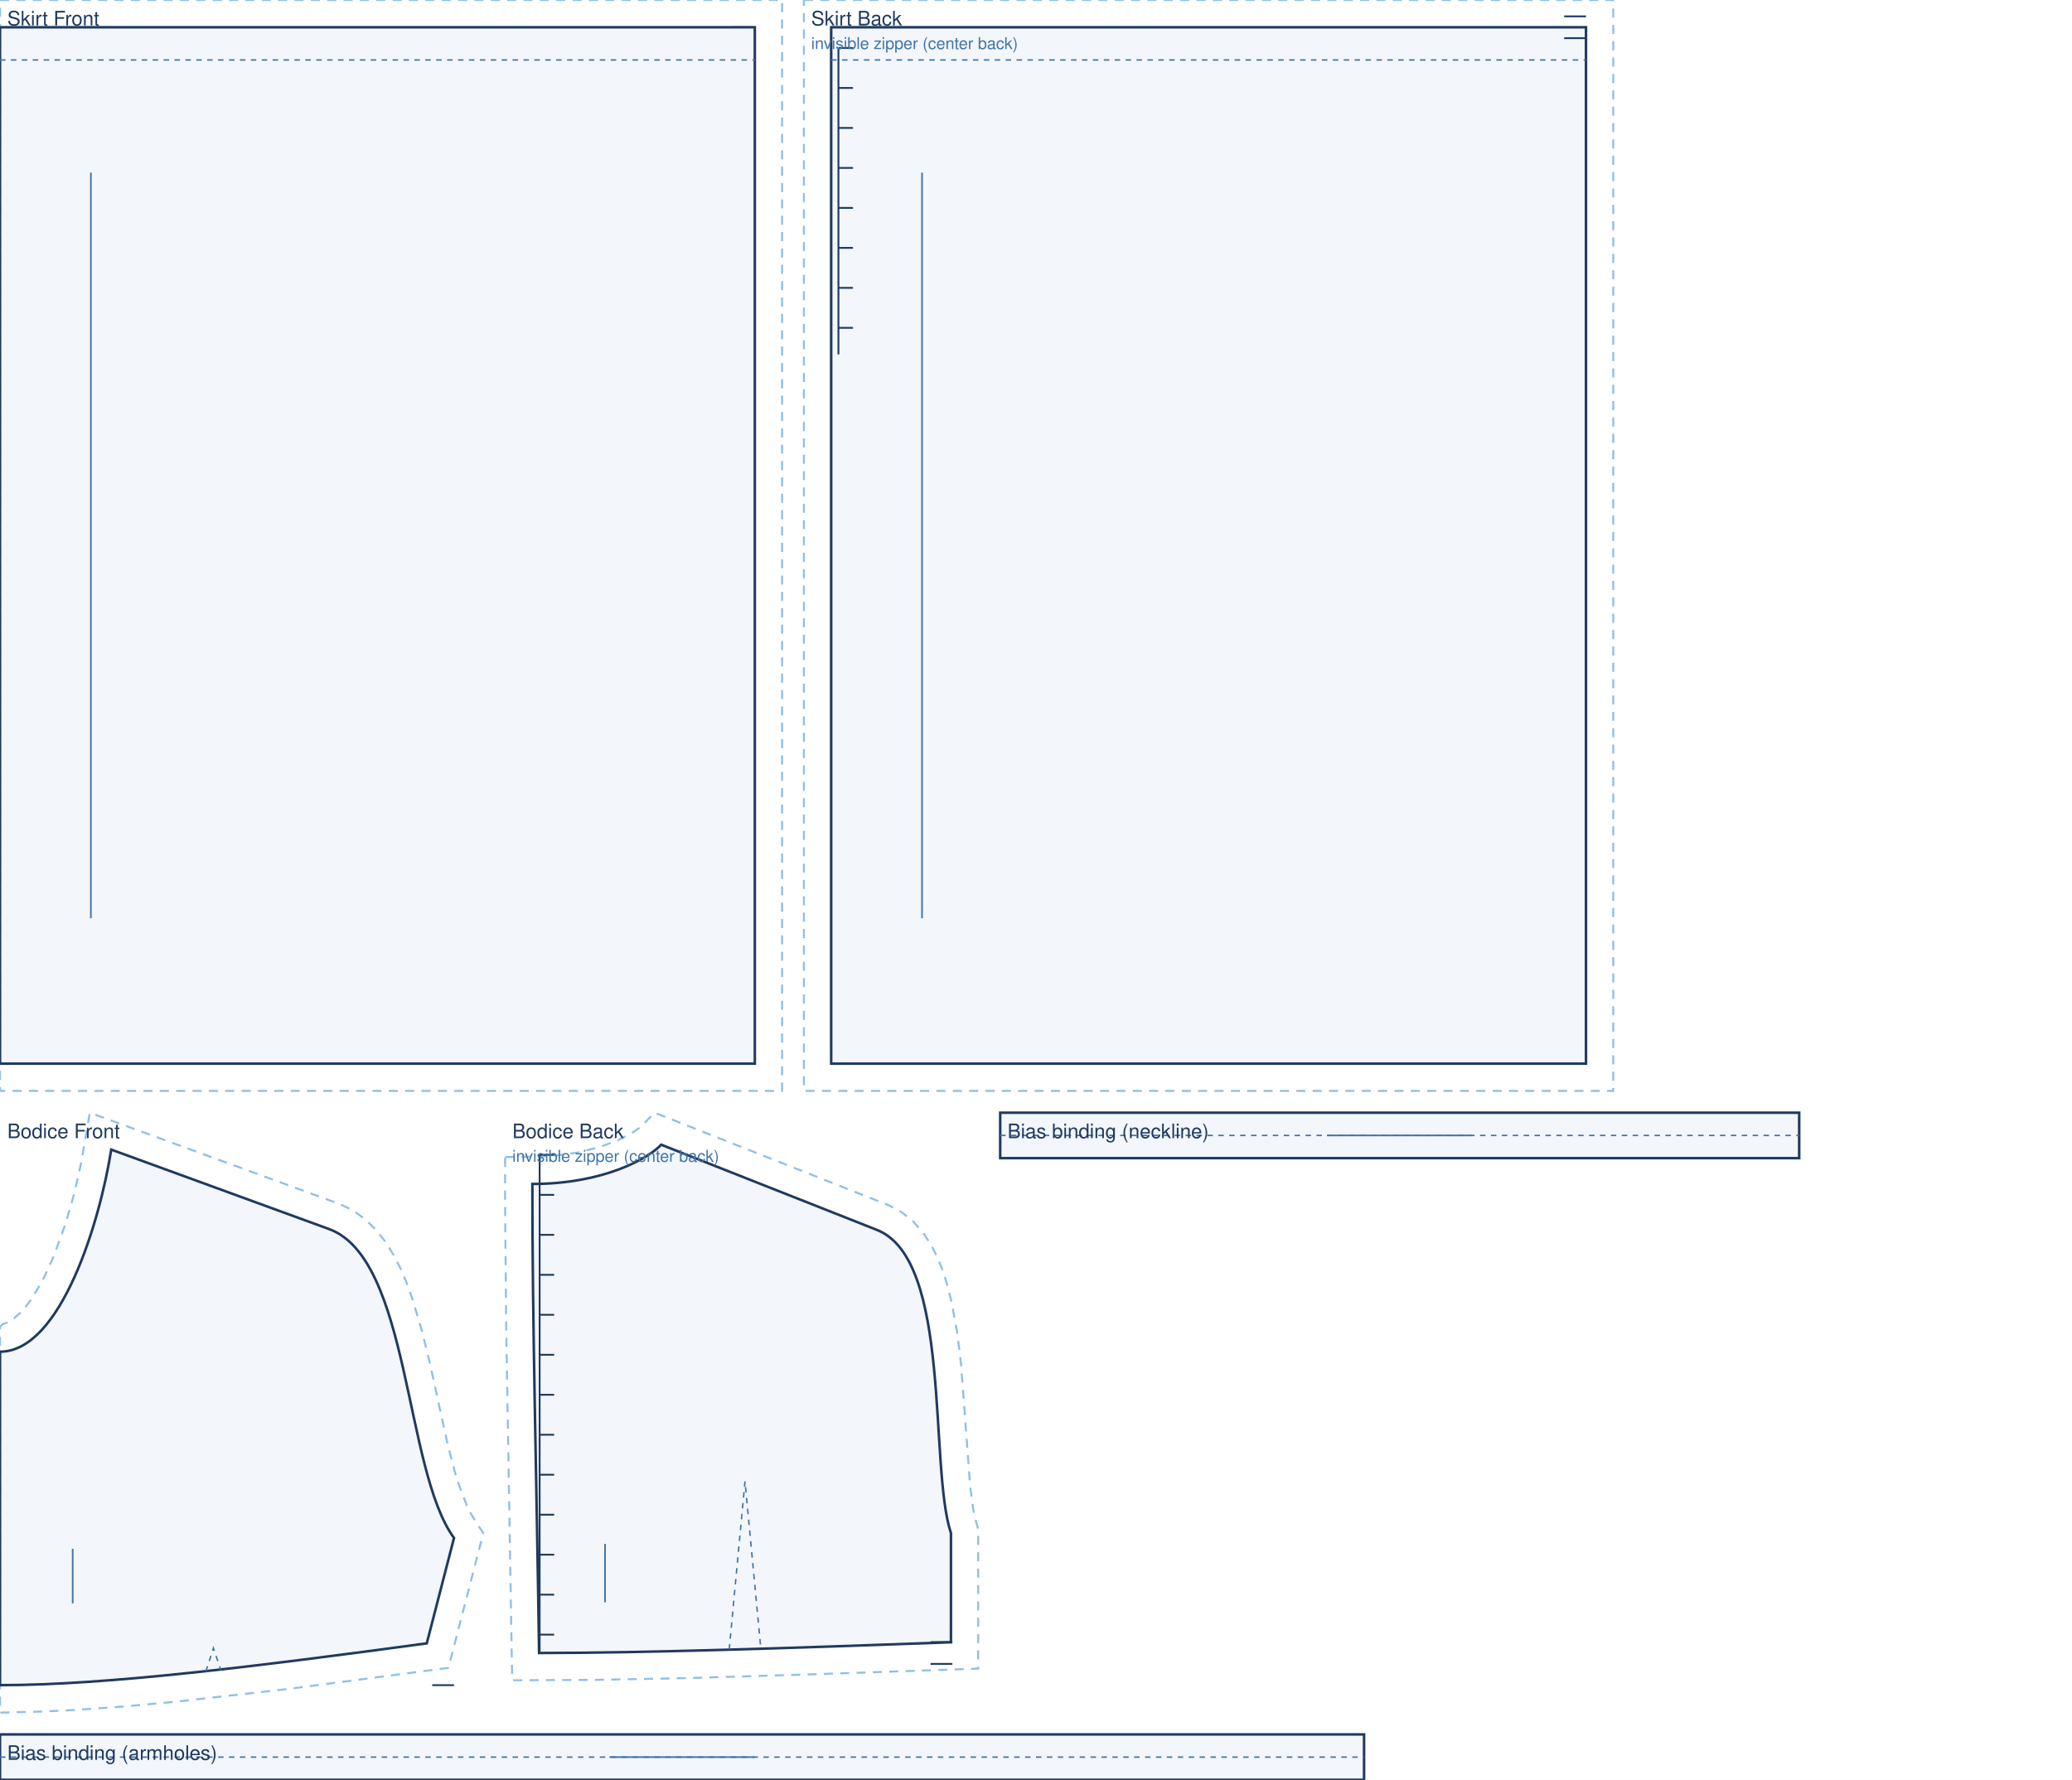
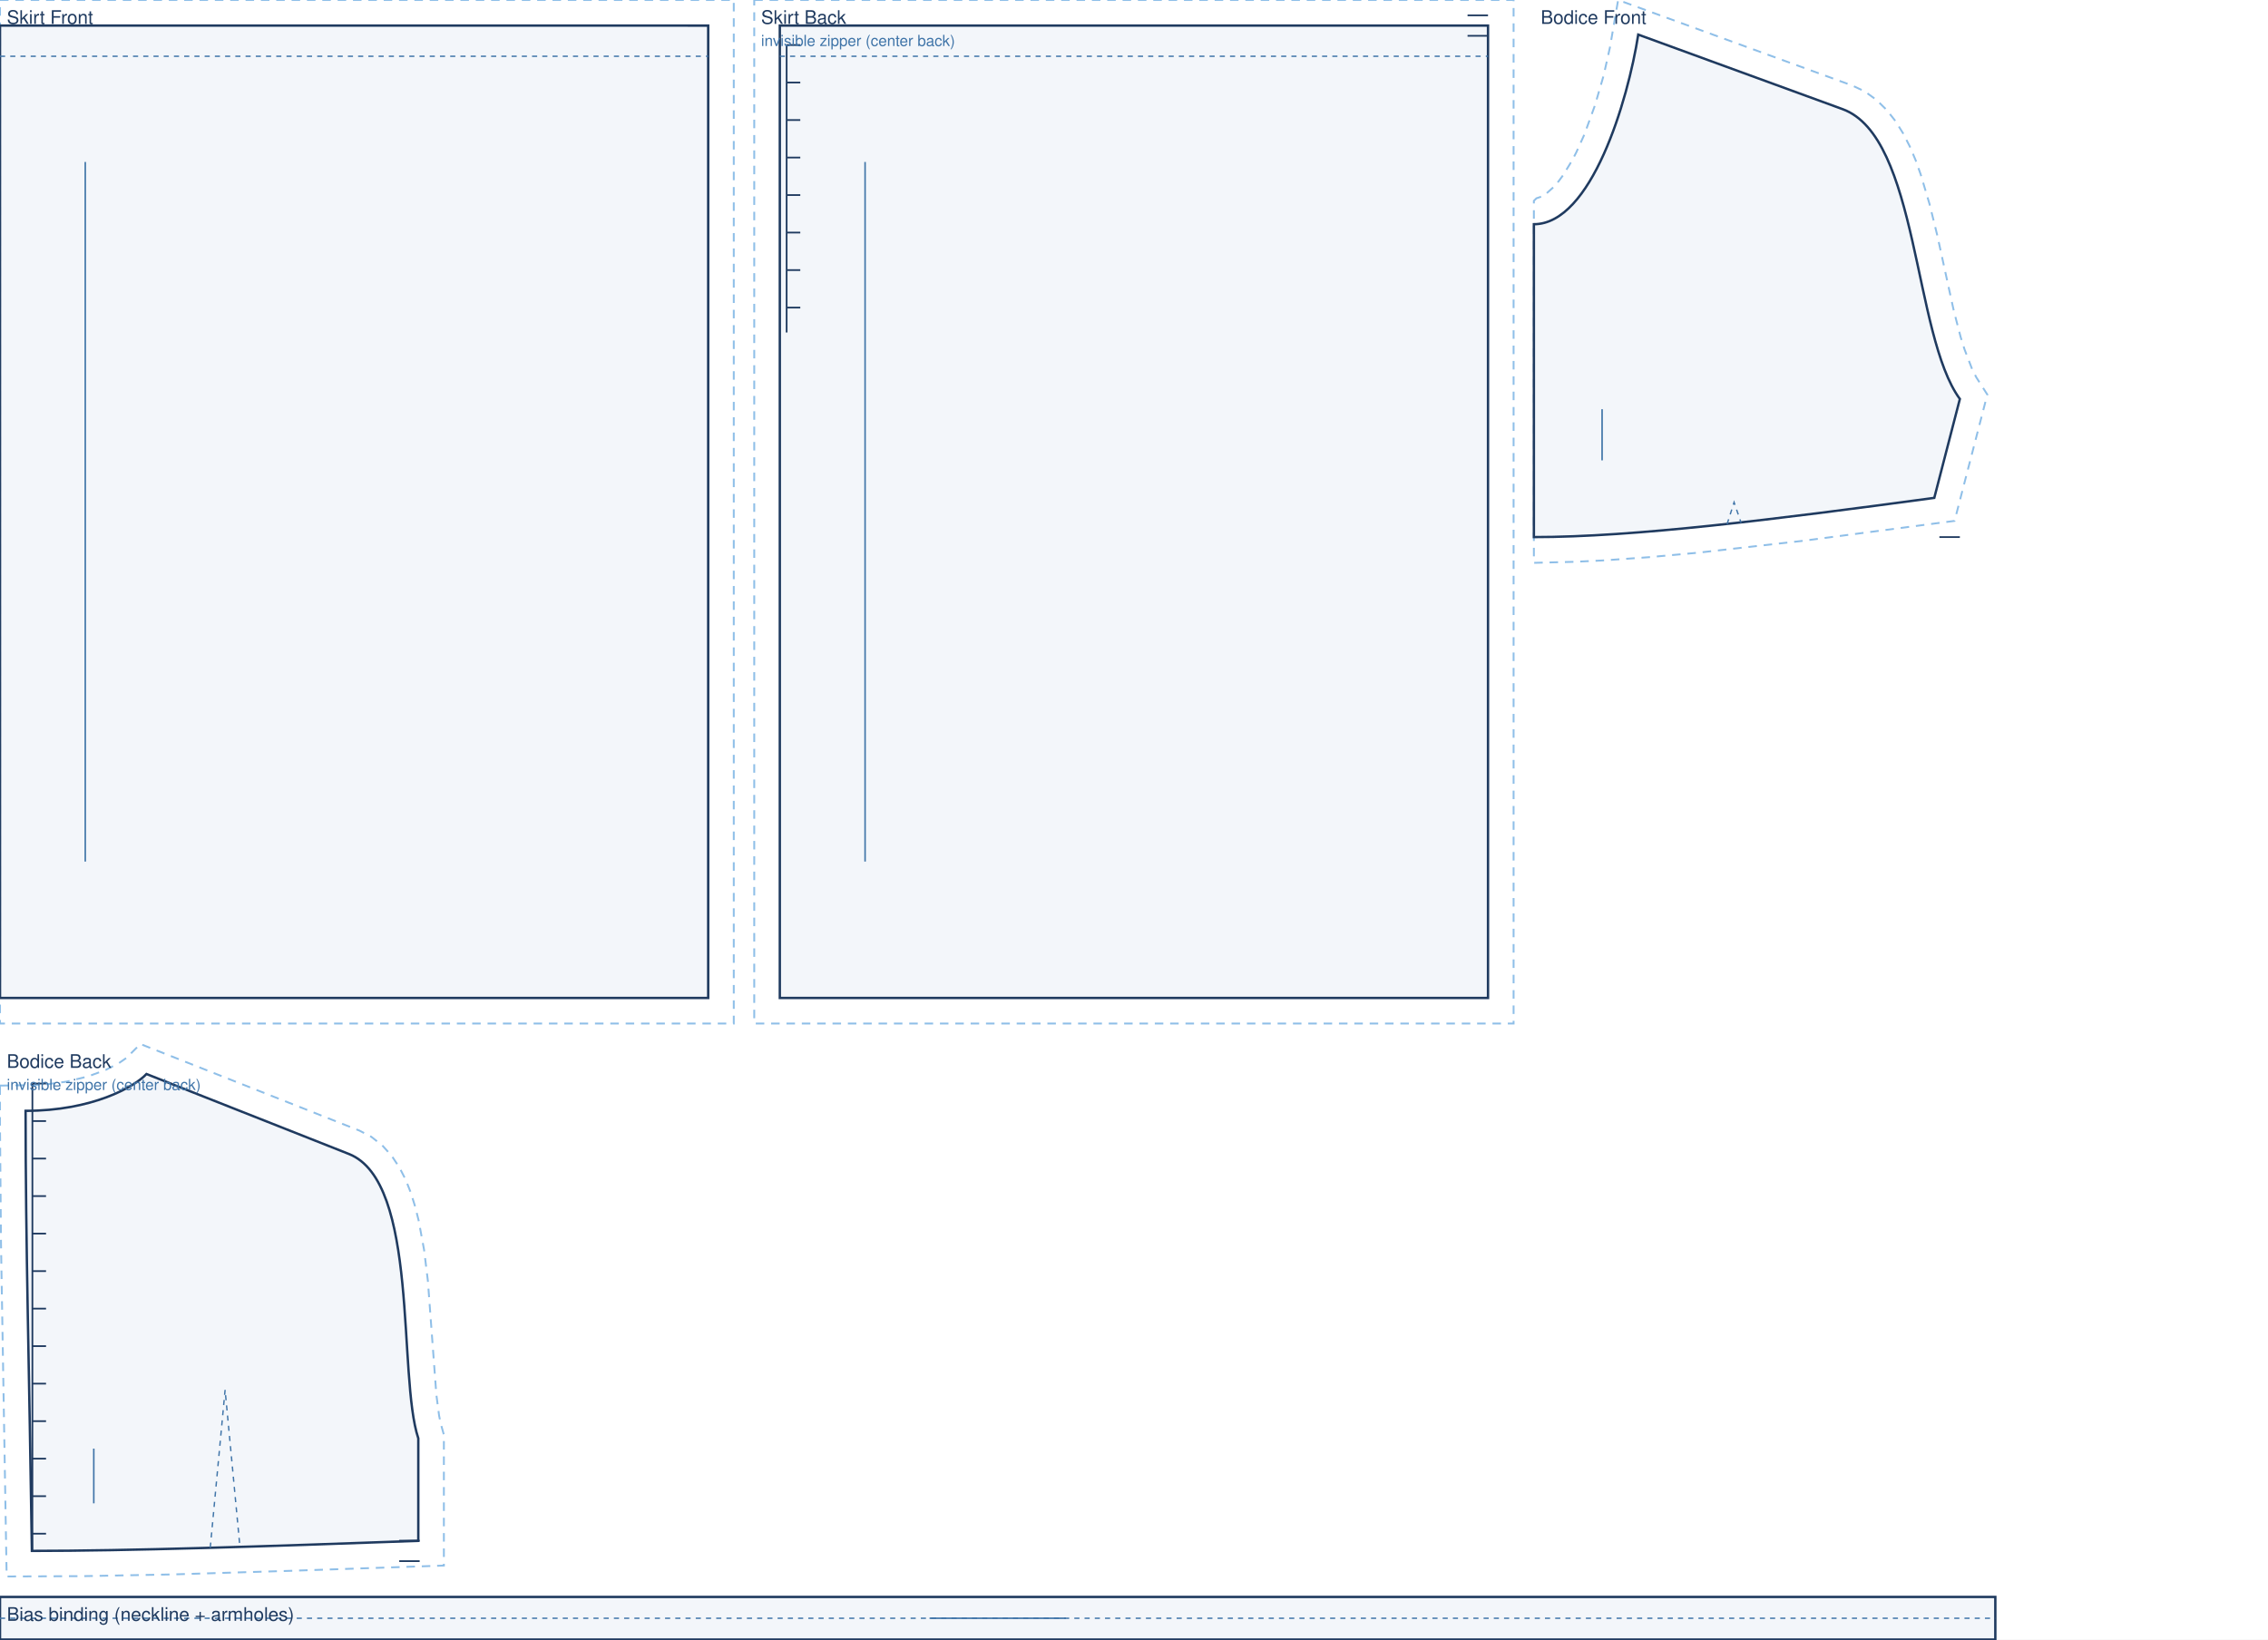
- <svg xmlns="http://www.w3.org/2000/svg" viewBox="0 0 1140.0 979.4" width="100%" role="img">
-   <rect width="1140.0" height="979.4" fill="#fff" />
+ <svg xmlns="http://www.w3.org/2000/svg" viewBox="0 0 1330.0 961.6" width="100%" role="img">
+   <rect width="1330.0" height="961.6" fill="#fff" />
  <path transform="translate(0.0 15.0)" d="M 0.0 -15.0 L 430.3 -15.0 L 430.3 585.3 L 0.0 585.3 Z" fill="none" stroke="#8fbfe8" stroke-width="1.1" stroke-dasharray="5 4" />
  <path transform="translate(0.0 15.0)" d="M 0.0 0.0 L 415.3 0.0 L 415.3 570.3 L 0.0 570.3 Z" fill="rgba(63,116,168,.06)" stroke="#1f3a5f" stroke-width="1.4" />
  <path transform="translate(0.0 15.0)" d="M 0.0 18.0 L 415.3 18.0" fill="none" stroke="#3f74a8" stroke-width="0.8" stroke-dasharray="3 3" />
  <path transform="translate(0.0 15.0)" d="M 415.3 0.0 L 403.3 0.0" fill="none" stroke="#1f3a5f" stroke-width="1.0" />
  <line transform="translate(0.0 15.0)" x1="50.0" y1="80.0" x2="50.0" y2="490.3" stroke="#3f74a8" stroke-width="0.9" />
  <text transform="translate(0.0 15.0)" x="4.0" y="-1.0" font-family="Helvetica,Arial,sans-serif" font-size="11" fill="#1f3a5f">Skirt Front</text>
  <path transform="translate(457.3 15.0)" d="M -15.0 -15.0 L 430.3 -15.0 L 430.3 585.3 L -15.0 585.3 Z" fill="none" stroke="#8fbfe8" stroke-width="1.1" stroke-dasharray="5 4" />
  <path transform="translate(457.3 15.0)" d="M 0.0 0.0 L 415.3 0.0 L 415.3 570.3 L 0.0 570.3 Z" fill="rgba(63,116,168,.06)" stroke="#1f3a5f" stroke-width="1.4" />
  <path transform="translate(457.3 15.0)" d="M 0.0 18.0 L 415.3 18.0" fill="none" stroke="#3f74a8" stroke-width="0.8" stroke-dasharray="3 3" />
  <path transform="translate(457.3 15.0)" d="M 415.3 -6.0 L 403.3 -6.0 M 415.3 6.0 L 403.3 6.0 M 4.0 11.4 L 4.0 180.0 M 4.0 11.4 L 12.0 11.4 M 4.0 33.4 L 12.0 33.4 M 4.0 55.4 L 12.0 55.4 M 4.0 77.4 L 12.0 77.4 M 4.0 99.4 L 12.0 99.4 M 4.0 121.4 L 12.0 121.4 M 4.0 143.4 L 12.0 143.4 M 4.0 165.4 L 12.0 165.4" fill="none" stroke="#1f3a5f" stroke-width="1.0" />
  <line transform="translate(457.3 15.0)" x1="50.0" y1="80.0" x2="50.0" y2="490.3" stroke="#3f74a8" stroke-width="0.9" />
  <text transform="translate(457.3 15.0)" x="-11.0" y="-1.0" font-family="Helvetica,Arial,sans-serif" font-size="11" fill="#1f3a5f">Skirt Back</text>
  <text transform="translate(457.3 15.0)" x="-11.0" y="12.0" font-family="Helvetica,Arial,sans-serif" font-size="9" fill="#3f74a8">invisible zipper (center back)</text>
-   <path transform="translate(0.0 632.6)" d="M 0.0 97.5 L 1.5 96.0 L 5.0 94.8 L 7.1 93.4 L 11.9 89.1 L 14.5 86.0 L 17.1 82.5 L 22.3 74.0 L 24.8 69.2 L 29.6 58.6 L 35.8 41.5 L 40.9 24.0 L 44.6 7.5 L 49.4 -20.3 L 186.8 29.9 L 194.0 33.3 L 200.9 38.3 L 206.9 44.2 L 212.1 50.8 L 216.5 57.9 L 220.4 65.5 L 223.8 73.5 L 226.8 81.9 L 232.0 99.3 L 236.5 117.5 L 246.2 161.8 L 250.3 177.5 L 252.5 184.5 L 257.1 196.5 L 259.5 201.1 L 265.9 211.1 L 246.7 285.2 L 157.7 296.9 L 95.9 303.9 L 67.3 306.5 L 40.5 308.4 L 23.7 309.2 L 0.0 309.8 L 0.0 118.1 Z" fill="none" stroke="#8fbfe8" stroke-width="1.1" stroke-dasharray="5 4" />
-   <path transform="translate(0.0 632.6)" d="M 0.0 111.2 C 33.7 111.2 55.1 38.9 61.2 0.0 L 181.0 43.7 C 225.8 60.0 222.3 176.3 249.8 213.7 L 234.8 271.7 C 140.8 284.4 58.7 294.7 0.0 294.7 C 0.0 221.3 0.0 166.3 0.0 111.2 Z" fill="rgba(63,116,168,.06)" stroke="#1f3a5f" stroke-width="1.4" />
-   <path transform="translate(0.0 632.6)" d="M 113.3 287.1 L 117.4 274.3 L 121.5 286.3" fill="none" stroke="#3f74a8" stroke-width="0.8" stroke-dasharray="3 3" />
-   <path transform="translate(0.0 632.6)" d="M 249.8 294.7 L 237.8 294.7" fill="none" stroke="#1f3a5f" stroke-width="1.0" />
-   <line transform="translate(0.0 632.6)" x1="40.0" y1="219.7" x2="40.0" y2="249.7" stroke="#3f74a8" stroke-width="0.9" />
-   <text transform="translate(0.0 632.6)" x="4.0" y="-6.3" font-family="Helvetica,Arial,sans-serif" font-size="11" fill="#1f3a5f">Bodice Front</text>
-   <path transform="translate(292.9 629.9)" d="M -15.0 6.8 L 4.4 6.5 L 12.6 6.0 L 23.9 4.5 L 36.7 1.4 L 47.0 -2.4 L 54.6 -6.3 L 59.1 -9.4 L 67.3 -17.6 L 195.8 33.2 L 202.7 36.8 L 209.2 41.9 L 214.7 48.0 L 219.2 54.8 L 222.9 62.0 L 225.9 69.6 L 228.4 77.6 L 230.5 85.9 L 233.7 103.2 L 235.9 121.2 L 240.9 188.2 L 242.5 200.4 L 243.5 205.2 L 245.3 211.6 L 245.3 288.3 L 154.7 291.4 L 85.9 293.5 L 34.1 294.5 L -11.1 294.7 L -14.4 100.2 L -15.0 31.3 Z" fill="none" stroke="#8fbfe8" stroke-width="1.1" stroke-dasharray="5 4" />
-   <path transform="translate(292.9 629.9)" d="M 0.0 21.6 C 39.0 21.6 63.8 7.6 70.9 0.0 L 189.6 46.9 C 231.1 63.3 218.1 177.0 230.3 213.7 L 230.3 273.8 C 139.7 277.1 60.4 279.7 3.7 279.7 C 2.2 176.5 0.0 99.0 0.0 21.6 Z" fill="rgba(63,116,168,.06)" stroke="#1f3a5f" stroke-width="1.4" />
-   <path transform="translate(292.9 629.9)" d="M 108.3 277.8 L 117.0 185.3 L 125.7 277.3" fill="none" stroke="#3f74a8" stroke-width="0.8" stroke-dasharray="3 3" />
-   <path transform="translate(292.9 629.9)" d="M 231.1 273.7 L 219.1 273.7 M 231.1 285.7 L 219.1 285.7 M 4.0 5.6 L 4.0 279.7 M 4.0 5.6 L 12.0 5.6 M 4.0 27.6 L 12.0 27.6 M 4.0 49.6 L 12.0 49.6 M 4.0 71.6 L 12.0 71.6 M 4.0 93.6 L 12.0 93.6 M 4.0 115.6 L 12.0 115.6 M 4.0 137.6 L 12.0 137.6 M 4.0 159.6 L 12.0 159.6 M 4.0 181.6 L 12.0 181.6 M 4.0 203.6 L 12.0 203.6 M 4.0 225.6 L 12.0 225.6 M 4.0 247.6 L 12.0 247.6 M 4.0 269.6 L 12.0 269.6" fill="none" stroke="#1f3a5f" stroke-width="1.0" />
-   <line transform="translate(292.9 629.9)" x1="40.0" y1="219.7" x2="40.0" y2="251.8" stroke="#3f74a8" stroke-width="0.9" />
-   <text transform="translate(292.9 629.9)" x="-11.0" y="-3.6" font-family="Helvetica,Arial,sans-serif" font-size="11" fill="#1f3a5f">Bodice Back</text>
-   <text transform="translate(292.9 629.9)" x="-11.0" y="9.4" font-family="Helvetica,Arial,sans-serif" font-size="9" fill="#3f74a8">invisible zipper (center back)</text>
-   <path transform="translate(550.3 612.3)" d="M 0.0 0.0 L 439.6 0.0 L 439.6 25.0 L 0.0 25.0 Z" fill="rgba(63,116,168,.06)" stroke="#1f3a5f" stroke-width="1.4" />
-   <path transform="translate(550.3 612.3)" d="M 0.0 12.5 L 439.6 12.5" fill="none" stroke="#3f74a8" stroke-width="0.8" stroke-dasharray="3 3" />
-   <line transform="translate(550.3 612.3)" x1="179.8" y1="12.5" x2="259.8" y2="12.5" stroke="#3f74a8" stroke-width="0.9" />
-   <text transform="translate(550.3 612.3)" x="4.0" y="14.0" font-family="Helvetica,Arial,sans-serif" font-size="11" fill="#1f3a5f">Bias binding (neckline)</text>
-   <path transform="translate(0.0 954.4)" d="M 0.0 0.0 L 750.5 0.0 L 750.5 25.0 L 0.0 25.0 Z" fill="rgba(63,116,168,.06)" stroke="#1f3a5f" stroke-width="1.4" />
-   <path transform="translate(0.0 954.4)" d="M 0.0 12.5 L 750.5 12.5" fill="none" stroke="#3f74a8" stroke-width="0.8" stroke-dasharray="3 3" />
-   <line transform="translate(0.0 954.4)" x1="335.3" y1="12.5" x2="415.3" y2="12.5" stroke="#3f74a8" stroke-width="0.9" />
-   <text transform="translate(0.0 954.4)" x="4.0" y="14.0" font-family="Helvetica,Arial,sans-serif" font-size="11" fill="#1f3a5f">Bias binding (armholes)</text>
+   <path transform="translate(899.5 20.3)" d="M 0.0 97.5 L 1.5 96.0 L 5.0 94.8 L 7.1 93.4 L 11.9 89.1 L 14.5 86.0 L 17.1 82.5 L 22.3 74.0 L 24.8 69.2 L 29.6 58.6 L 35.8 41.5 L 40.9 24.0 L 44.6 7.5 L 49.4 -20.3 L 186.8 29.9 L 194.0 33.3 L 200.9 38.3 L 206.9 44.2 L 212.1 50.8 L 216.5 57.9 L 220.4 65.5 L 223.8 73.5 L 226.8 81.9 L 232.0 99.3 L 236.5 117.5 L 246.2 161.8 L 250.3 177.5 L 252.5 184.5 L 257.1 196.5 L 259.5 201.1 L 265.9 211.1 L 246.7 285.2 L 157.7 296.9 L 95.9 303.9 L 67.3 306.5 L 40.5 308.4 L 23.7 309.2 L 0.0 309.8 L 0.0 118.1 Z" fill="none" stroke="#8fbfe8" stroke-width="1.1" stroke-dasharray="5 4" />
+   <path transform="translate(899.5 20.3)" d="M 0.0 111.2 C 33.7 111.2 55.1 38.9 61.2 0.0 L 181.0 43.7 C 225.8 60.0 222.3 176.3 249.8 213.7 L 234.8 271.7 C 140.8 284.4 58.7 294.7 0.0 294.7 C 0.0 221.3 0.0 166.3 0.0 111.2 Z" fill="rgba(63,116,168,.06)" stroke="#1f3a5f" stroke-width="1.4" />
+   <path transform="translate(899.5 20.3)" d="M 113.3 287.1 L 117.4 274.3 L 121.5 286.3" fill="none" stroke="#3f74a8" stroke-width="0.8" stroke-dasharray="3 3" />
+   <path transform="translate(899.5 20.3)" d="M 249.8 294.7 L 237.8 294.7" fill="none" stroke="#1f3a5f" stroke-width="1.0" />
+   <line transform="translate(899.5 20.3)" x1="40.0" y1="219.7" x2="40.0" y2="249.7" stroke="#3f74a8" stroke-width="0.9" />
+   <text transform="translate(899.5 20.3)" x="4.0" y="-6.3" font-family="Helvetica,Arial,sans-serif" font-size="11" fill="#1f3a5f">Bodice Front</text>
+   <path transform="translate(15.0 629.9)" d="M -15.0 6.8 L 4.4 6.5 L 12.6 6.0 L 23.9 4.5 L 36.7 1.4 L 47.0 -2.4 L 54.6 -6.3 L 59.1 -9.4 L 67.3 -17.6 L 195.8 33.2 L 202.7 36.8 L 209.2 41.9 L 214.7 48.0 L 219.2 54.8 L 222.9 62.0 L 225.9 69.6 L 228.4 77.6 L 230.5 85.9 L 233.7 103.2 L 235.9 121.2 L 240.9 188.2 L 242.5 200.4 L 243.5 205.2 L 245.3 211.6 L 245.3 288.3 L 154.7 291.4 L 85.9 293.5 L 34.1 294.5 L -11.1 294.7 L -14.4 100.2 L -15.0 31.3 Z" fill="none" stroke="#8fbfe8" stroke-width="1.1" stroke-dasharray="5 4" />
+   <path transform="translate(15.0 629.9)" d="M 0.0 21.6 C 39.0 21.6 63.8 7.6 70.9 0.0 L 189.6 46.9 C 231.1 63.3 218.1 177.0 230.3 213.7 L 230.3 273.8 C 139.7 277.1 60.4 279.7 3.7 279.7 C 2.2 176.5 0.0 99.0 0.0 21.6 Z" fill="rgba(63,116,168,.06)" stroke="#1f3a5f" stroke-width="1.4" />
+   <path transform="translate(15.0 629.9)" d="M 108.3 277.8 L 117.0 185.3 L 125.7 277.3" fill="none" stroke="#3f74a8" stroke-width="0.8" stroke-dasharray="3 3" />
+   <path transform="translate(15.0 629.9)" d="M 231.1 273.7 L 219.1 273.7 M 231.1 285.7 L 219.1 285.7 M 4.0 5.6 L 4.0 279.7 M 4.0 5.6 L 12.0 5.6 M 4.0 27.6 L 12.0 27.6 M 4.0 49.6 L 12.0 49.6 M 4.0 71.6 L 12.0 71.6 M 4.0 93.6 L 12.0 93.6 M 4.0 115.6 L 12.0 115.6 M 4.0 137.6 L 12.0 137.6 M 4.0 159.6 L 12.0 159.6 M 4.0 181.6 L 12.0 181.6 M 4.0 203.6 L 12.0 203.6 M 4.0 225.6 L 12.0 225.6 M 4.0 247.6 L 12.0 247.6 M 4.0 269.6 L 12.0 269.6" fill="none" stroke="#1f3a5f" stroke-width="1.0" />
+   <line transform="translate(15.0 629.9)" x1="40.0" y1="219.7" x2="40.0" y2="251.8" stroke="#3f74a8" stroke-width="0.9" />
+   <text transform="translate(15.0 629.9)" x="-11.0" y="-3.6" font-family="Helvetica,Arial,sans-serif" font-size="11" fill="#1f3a5f">Bodice Back</text>
+   <text transform="translate(15.0 629.9)" x="-11.0" y="9.4" font-family="Helvetica,Arial,sans-serif" font-size="9" fill="#3f74a8">invisible zipper (center back)</text>
+   <path transform="translate(0.0 936.6)" d="M 0.0 0.0 L 1170.1 0.0 L 1170.1 25.0 L 0.0 25.0 Z" fill="rgba(63,116,168,.06)" stroke="#1f3a5f" stroke-width="1.4" />
+   <path transform="translate(0.0 936.6)" d="M 0.0 12.5 L 1170.1 12.5" fill="none" stroke="#3f74a8" stroke-width="0.8" stroke-dasharray="3 3" />
+   <line transform="translate(0.0 936.6)" x1="545.1" y1="12.5" x2="625.1" y2="12.5" stroke="#3f74a8" stroke-width="0.9" />
+   <text transform="translate(0.0 936.6)" x="4.0" y="14.0" font-family="Helvetica,Arial,sans-serif" font-size="11" fill="#1f3a5f">Bias binding (neckline + armholes)</text>
</svg>
